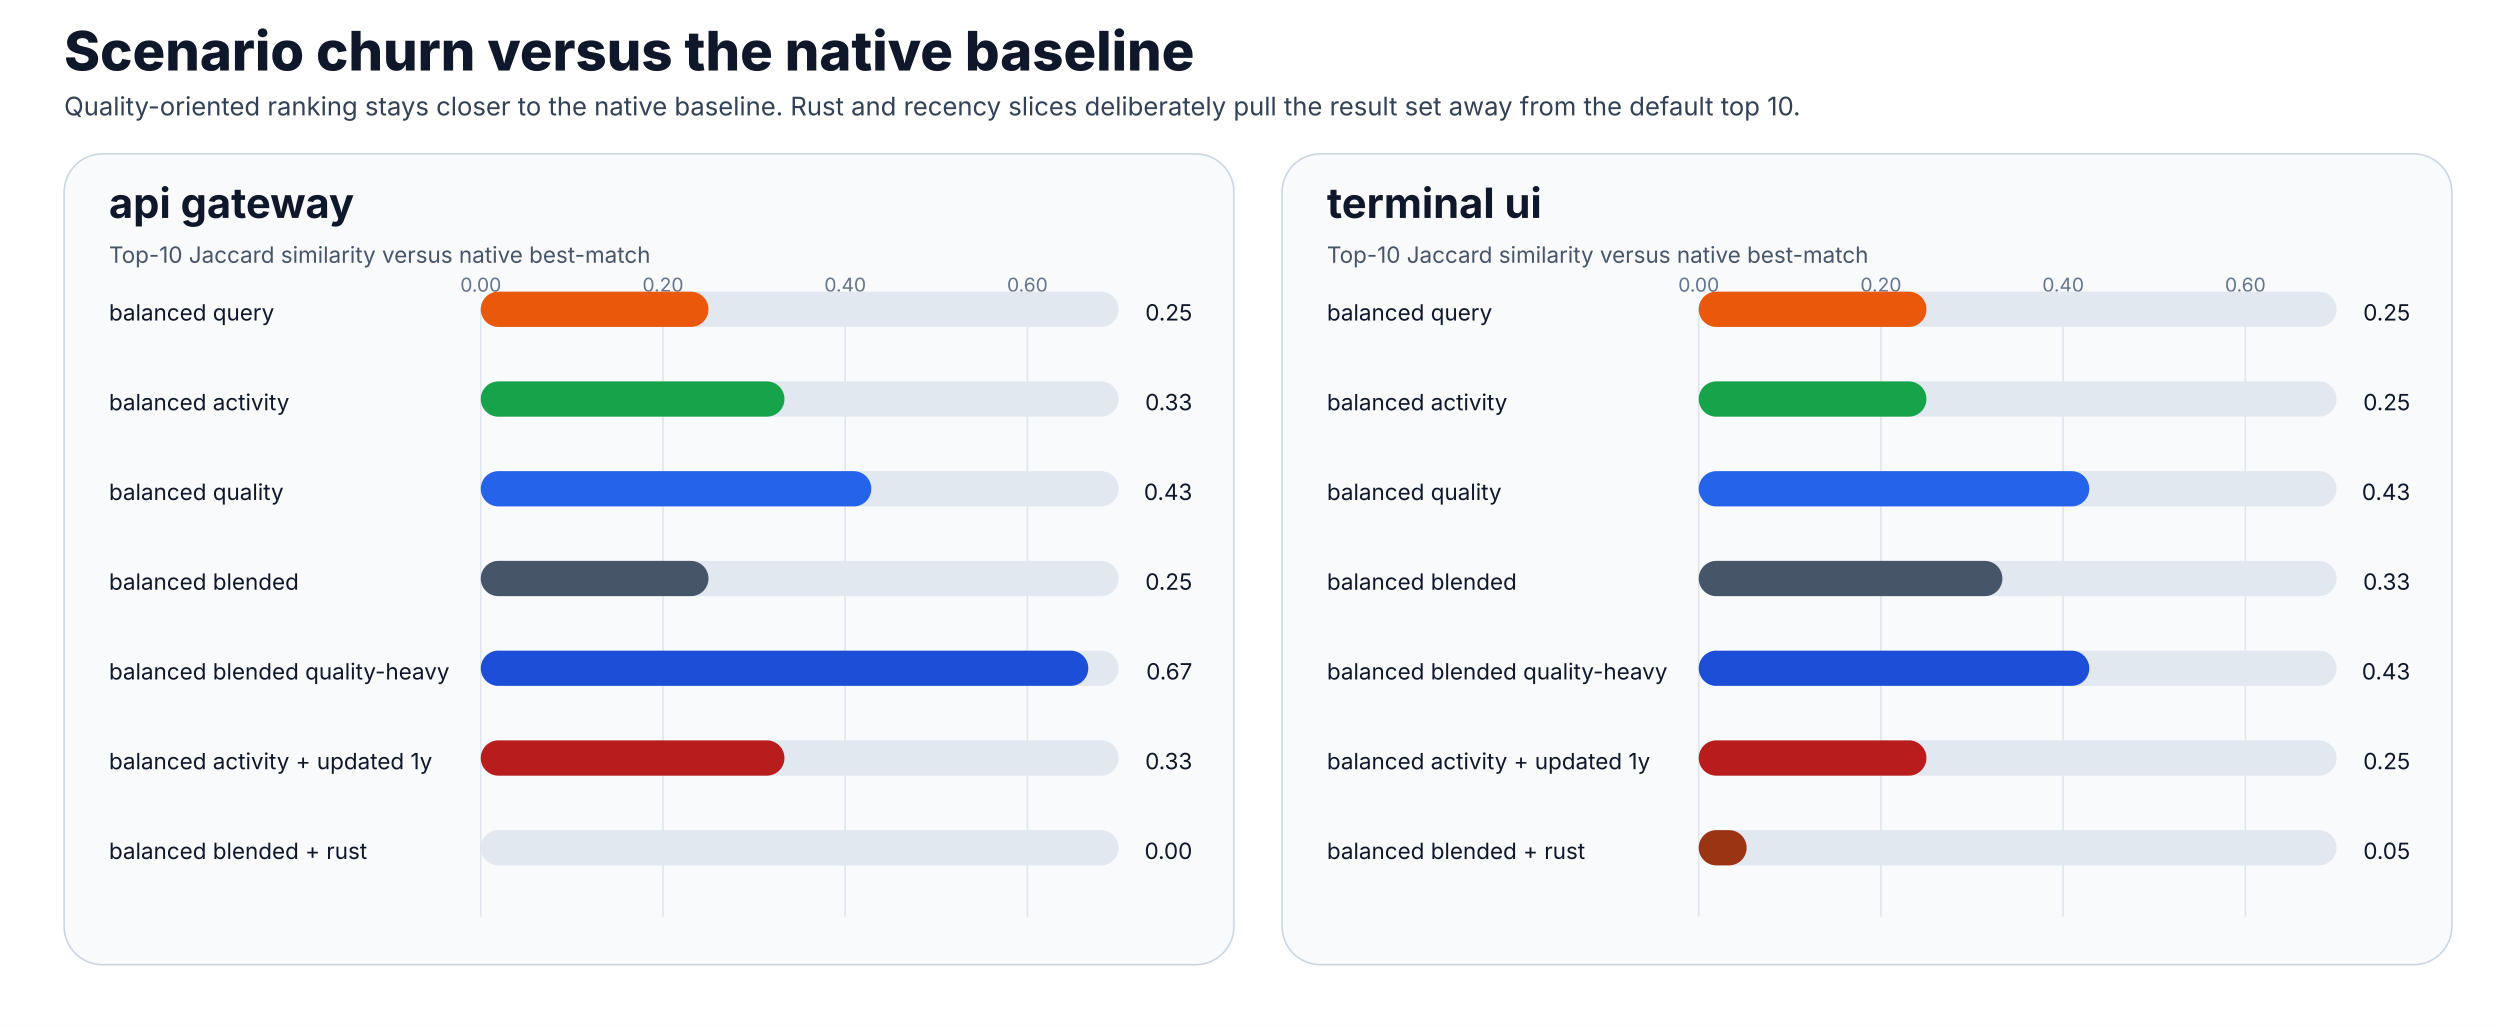
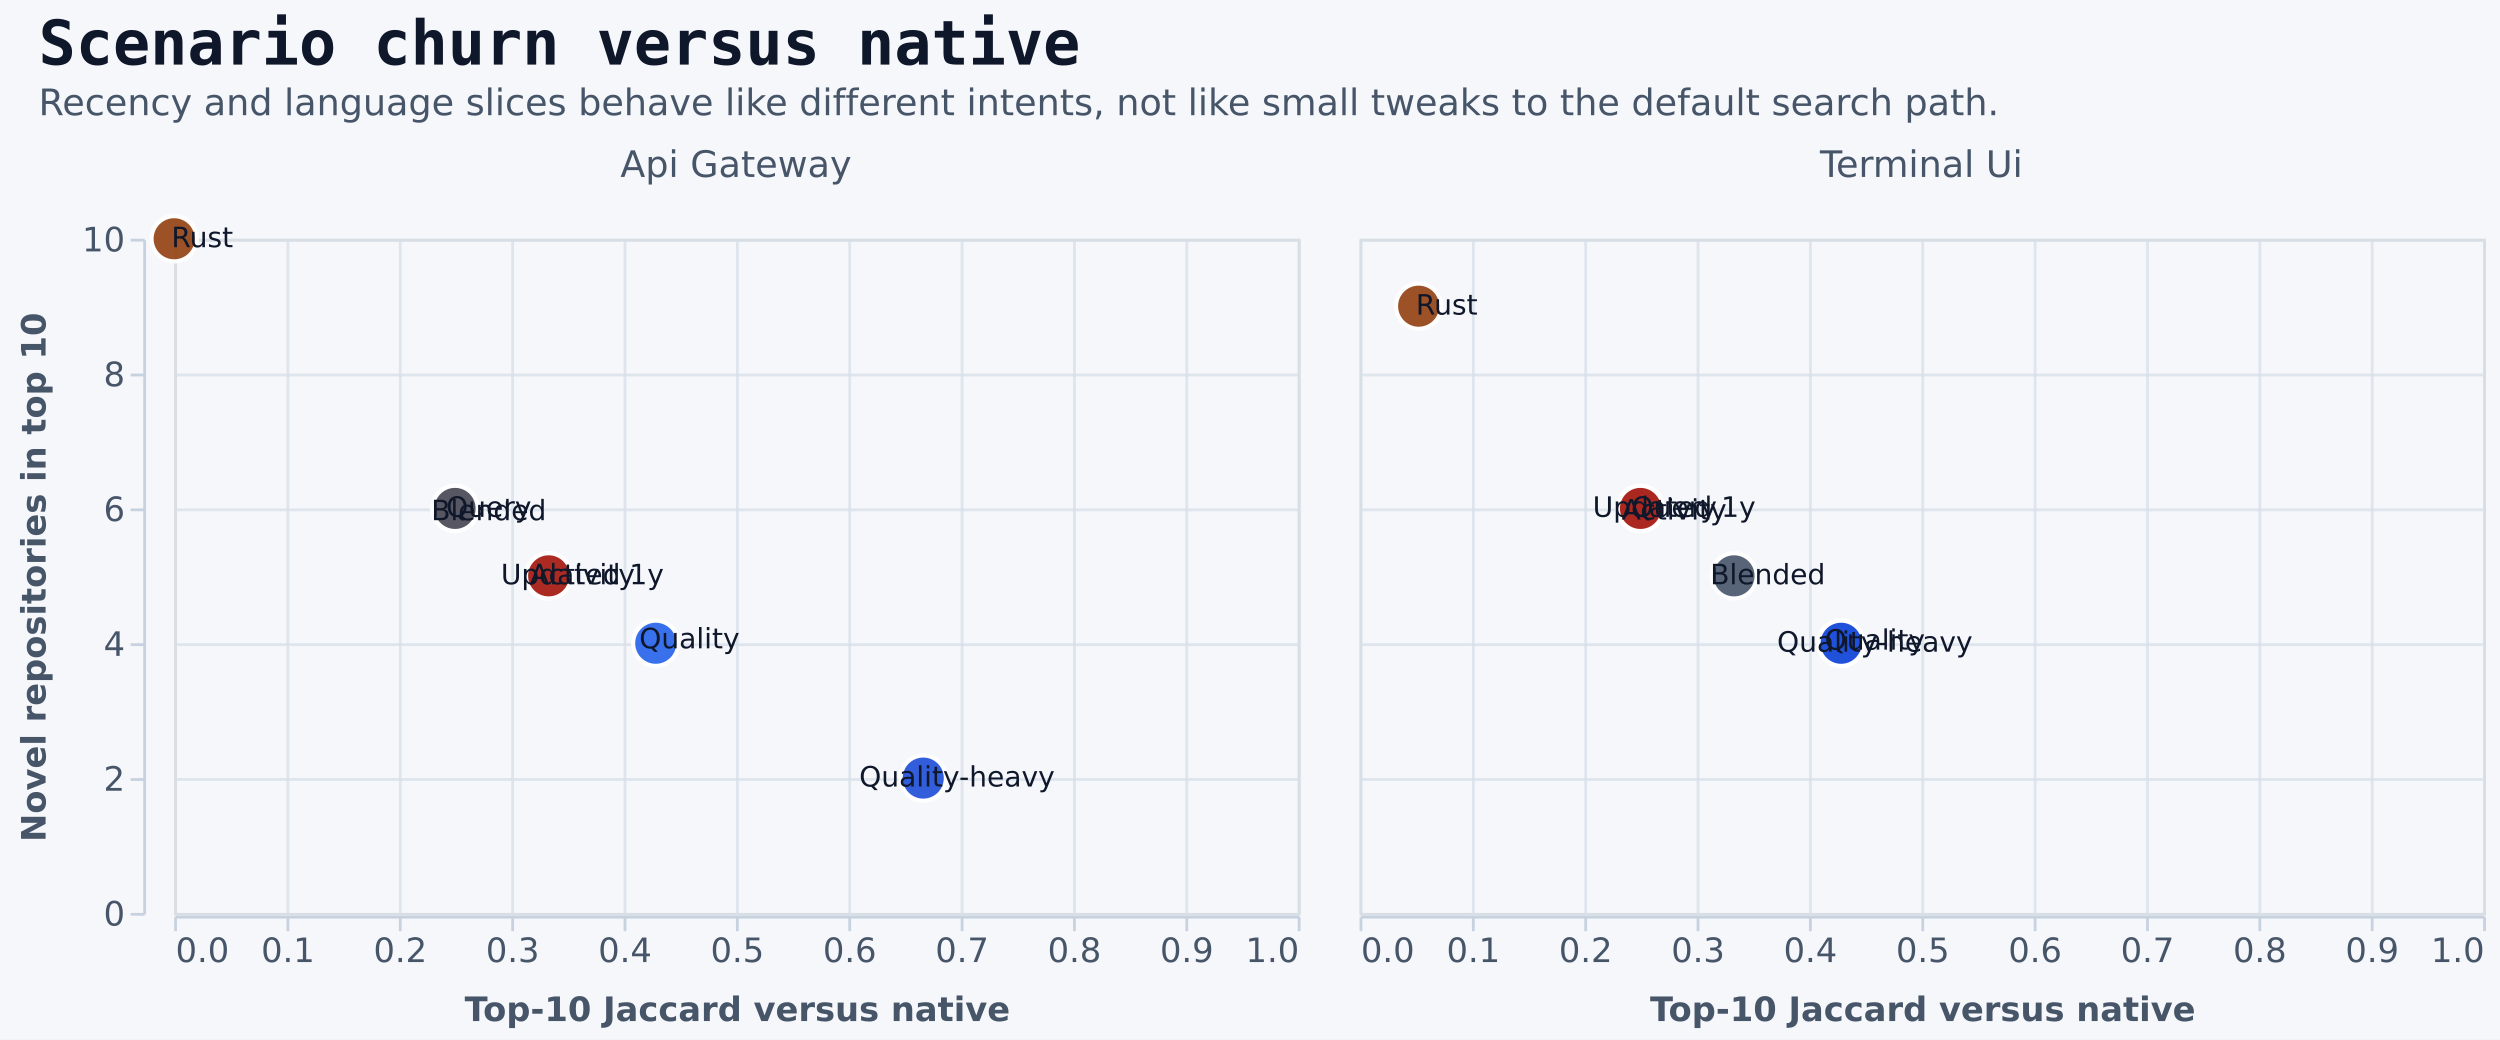
- <svg xmlns="http://www.w3.org/2000/svg" viewBox="0 0 1560 640" width="1560" height="640" role="img">
-   <rect x="0.0" y="0.0" width="1560.0" height="640.0" fill="#ffffff" />
-   <text x="40.0" y="44.0" font-family="Mona Sans, Inter, sans-serif" font-size="34" font-weight="800" fill="#0f172a" text-anchor="start">Scenario churn versus the native baseline</text>
-   <text x="40.0" y="72.0" font-family="Mona Sans, Inter, sans-serif" font-size="16" font-weight="400" fill="#334155" text-anchor="start">Quality-oriented ranking stays closer to the native baseline. Rust and recency slices deliberately pull the result set away from the default top 10.</text>
-   <rect x="40.0" y="96.0" width="730.0" height="506.0" fill="#f8fafc" rx="24.0" stroke="#cbd5e1" stroke-width="1.0" />
-   <text x="68.0" y="136.0" font-family="Mona Sans, Inter, sans-serif" font-size="26" font-weight="700" fill="#0f172a" text-anchor="start">api gateway</text>
-   <text x="68.0" y="164.0" font-family="Mona Sans, Inter, sans-serif" font-size="14" font-weight="400" fill="#475569" text-anchor="start">Top-10 Jaccard similarity versus native best-match</text>
-   <line x1="300.0" y1="192.0" x2="300.0" y2="572.0" stroke="#cbd5e1" stroke-width="1.0" opacity="0.550" />
-   <text x="300.0" y="182.0" font-family="Mona Sans, Inter, sans-serif" font-size="12" font-weight="400" fill="#64748b" text-anchor="middle">0.00</text>
-   <line x1="413.7" y1="192.0" x2="413.7" y2="572.0" stroke="#cbd5e1" stroke-width="1.0" opacity="0.550" />
-   <text x="413.7" y="182.0" font-family="Mona Sans, Inter, sans-serif" font-size="12" font-weight="400" fill="#64748b" text-anchor="middle">0.20</text>
-   <line x1="527.4" y1="192.0" x2="527.4" y2="572.0" stroke="#cbd5e1" stroke-width="1.0" opacity="0.550" />
-   <text x="527.4" y="182.0" font-family="Mona Sans, Inter, sans-serif" font-size="12" font-weight="400" fill="#64748b" text-anchor="middle">0.40</text>
-   <line x1="641.1" y1="192.0" x2="641.1" y2="572.0" stroke="#cbd5e1" stroke-width="1.0" opacity="0.550" />
-   <text x="641.1" y="182.0" font-family="Mona Sans, Inter, sans-serif" font-size="12" font-weight="400" fill="#64748b" text-anchor="middle">0.60</text>
-   <text x="68.0" y="200.0" font-family="Mona Sans, Inter, sans-serif" font-size="14" font-weight="400" fill="#0f172a" text-anchor="start">balanced query</text>
-   <rect x="300.0" y="182.0" width="398.0" height="22.0" fill="#e2e8f0" rx="11.0" />
-   <rect x="300.0" y="182.0" width="142.1" height="22.0" fill="#ea580c" rx="11.0" />
-   <text x="744.0" y="200.0" font-family="Mona Sans, Inter, sans-serif" font-size="14" font-weight="400" fill="#0f172a" text-anchor="end">0.25</text>
-   <text x="68.0" y="256.0" font-family="Mona Sans, Inter, sans-serif" font-size="14" font-weight="400" fill="#0f172a" text-anchor="start">balanced activity</text>
-   <rect x="300.0" y="238.0" width="398.0" height="22.0" fill="#e2e8f0" rx="11.0" />
-   <rect x="300.0" y="238.0" width="189.5" height="22.0" fill="#16a34a" rx="11.0" />
-   <text x="744.0" y="256.0" font-family="Mona Sans, Inter, sans-serif" font-size="14" font-weight="400" fill="#0f172a" text-anchor="end">0.33</text>
-   <text x="68.0" y="312.0" font-family="Mona Sans, Inter, sans-serif" font-size="14" font-weight="400" fill="#0f172a" text-anchor="start">balanced quality</text>
-   <rect x="300.0" y="294.0" width="398.0" height="22.0" fill="#e2e8f0" rx="11.0" />
-   <rect x="300.0" y="294.0" width="243.7" height="22.0" fill="#2563eb" rx="11.0" />
-   <text x="744.0" y="312.0" font-family="Mona Sans, Inter, sans-serif" font-size="14" font-weight="400" fill="#0f172a" text-anchor="end">0.43</text>
-   <text x="68.0" y="368.0" font-family="Mona Sans, Inter, sans-serif" font-size="14" font-weight="400" fill="#0f172a" text-anchor="start">balanced blended</text>
-   <rect x="300.0" y="350.0" width="398.0" height="22.0" fill="#e2e8f0" rx="11.0" />
-   <rect x="300.0" y="350.0" width="142.1" height="22.0" fill="#475569" rx="11.0" />
-   <text x="744.0" y="368.0" font-family="Mona Sans, Inter, sans-serif" font-size="14" font-weight="400" fill="#0f172a" text-anchor="end">0.25</text>
-   <text x="68.0" y="424.0" font-family="Mona Sans, Inter, sans-serif" font-size="14" font-weight="400" fill="#0f172a" text-anchor="start">balanced blended quality-heavy</text>
-   <rect x="300.0" y="406.0" width="398.0" height="22.0" fill="#e2e8f0" rx="11.0" />
-   <rect x="300.0" y="406.0" width="379.1" height="22.0" fill="#1d4ed8" rx="11.0" />
-   <text x="744.0" y="424.0" font-family="Mona Sans, Inter, sans-serif" font-size="14" font-weight="400" fill="#0f172a" text-anchor="end">0.67</text>
-   <text x="68.0" y="480.0" font-family="Mona Sans, Inter, sans-serif" font-size="14" font-weight="400" fill="#0f172a" text-anchor="start">balanced activity + updated 1y</text>
-   <rect x="300.0" y="462.0" width="398.0" height="22.0" fill="#e2e8f0" rx="11.0" />
-   <rect x="300.0" y="462.0" width="189.5" height="22.0" fill="#b91c1c" rx="11.0" />
-   <text x="744.0" y="480.0" font-family="Mona Sans, Inter, sans-serif" font-size="14" font-weight="400" fill="#0f172a" text-anchor="end">0.33</text>
-   <text x="68.0" y="536.0" font-family="Mona Sans, Inter, sans-serif" font-size="14" font-weight="400" fill="#0f172a" text-anchor="start">balanced blended + rust</text>
-   <rect x="300.0" y="518.0" width="398.0" height="22.0" fill="#e2e8f0" rx="11.0" />
-   <rect x="300.0" y="518.0" width="0.0" height="22.0" fill="#9a3412" rx="11.0" />
-   <text x="744.0" y="536.0" font-family="Mona Sans, Inter, sans-serif" font-size="14" font-weight="400" fill="#0f172a" text-anchor="end">0.00</text>
-   <rect x="800.0" y="96.0" width="730.0" height="506.0" fill="#f8fafc" rx="24.0" stroke="#cbd5e1" stroke-width="1.0" />
-   <text x="828.0" y="136.0" font-family="Mona Sans, Inter, sans-serif" font-size="26" font-weight="700" fill="#0f172a" text-anchor="start">terminal ui</text>
-   <text x="828.0" y="164.0" font-family="Mona Sans, Inter, sans-serif" font-size="14" font-weight="400" fill="#475569" text-anchor="start">Top-10 Jaccard similarity versus native best-match</text>
-   <line x1="1060.0" y1="192.0" x2="1060.0" y2="572.0" stroke="#cbd5e1" stroke-width="1.0" opacity="0.550" />
-   <text x="1060.0" y="182.0" font-family="Mona Sans, Inter, sans-serif" font-size="12" font-weight="400" fill="#64748b" text-anchor="middle">0.00</text>
-   <line x1="1173.7" y1="192.0" x2="1173.7" y2="572.0" stroke="#cbd5e1" stroke-width="1.0" opacity="0.550" />
-   <text x="1173.7" y="182.0" font-family="Mona Sans, Inter, sans-serif" font-size="12" font-weight="400" fill="#64748b" text-anchor="middle">0.20</text>
-   <line x1="1287.4" y1="192.0" x2="1287.4" y2="572.0" stroke="#cbd5e1" stroke-width="1.0" opacity="0.550" />
-   <text x="1287.4" y="182.0" font-family="Mona Sans, Inter, sans-serif" font-size="12" font-weight="400" fill="#64748b" text-anchor="middle">0.40</text>
-   <line x1="1401.1" y1="192.0" x2="1401.1" y2="572.0" stroke="#cbd5e1" stroke-width="1.0" opacity="0.550" />
-   <text x="1401.1" y="182.0" font-family="Mona Sans, Inter, sans-serif" font-size="12" font-weight="400" fill="#64748b" text-anchor="middle">0.60</text>
-   <text x="828.0" y="200.0" font-family="Mona Sans, Inter, sans-serif" font-size="14" font-weight="400" fill="#0f172a" text-anchor="start">balanced query</text>
-   <rect x="1060.0" y="182.0" width="398.0" height="22.0" fill="#e2e8f0" rx="11.0" />
-   <rect x="1060.0" y="182.0" width="142.1" height="22.0" fill="#ea580c" rx="11.0" />
-   <text x="1504.0" y="200.0" font-family="Mona Sans, Inter, sans-serif" font-size="14" font-weight="400" fill="#0f172a" text-anchor="end">0.25</text>
-   <text x="828.0" y="256.0" font-family="Mona Sans, Inter, sans-serif" font-size="14" font-weight="400" fill="#0f172a" text-anchor="start">balanced activity</text>
-   <rect x="1060.0" y="238.0" width="398.0" height="22.0" fill="#e2e8f0" rx="11.0" />
-   <rect x="1060.0" y="238.0" width="142.1" height="22.0" fill="#16a34a" rx="11.0" />
-   <text x="1504.0" y="256.0" font-family="Mona Sans, Inter, sans-serif" font-size="14" font-weight="400" fill="#0f172a" text-anchor="end">0.25</text>
-   <text x="828.0" y="312.0" font-family="Mona Sans, Inter, sans-serif" font-size="14" font-weight="400" fill="#0f172a" text-anchor="start">balanced quality</text>
-   <rect x="1060.0" y="294.0" width="398.0" height="22.0" fill="#e2e8f0" rx="11.0" />
-   <rect x="1060.0" y="294.0" width="243.7" height="22.0" fill="#2563eb" rx="11.0" />
-   <text x="1504.0" y="312.0" font-family="Mona Sans, Inter, sans-serif" font-size="14" font-weight="400" fill="#0f172a" text-anchor="end">0.43</text>
-   <text x="828.0" y="368.0" font-family="Mona Sans, Inter, sans-serif" font-size="14" font-weight="400" fill="#0f172a" text-anchor="start">balanced blended</text>
-   <rect x="1060.0" y="350.0" width="398.0" height="22.0" fill="#e2e8f0" rx="11.0" />
-   <rect x="1060.0" y="350.0" width="189.5" height="22.0" fill="#475569" rx="11.0" />
-   <text x="1504.0" y="368.0" font-family="Mona Sans, Inter, sans-serif" font-size="14" font-weight="400" fill="#0f172a" text-anchor="end">0.33</text>
-   <text x="828.0" y="424.0" font-family="Mona Sans, Inter, sans-serif" font-size="14" font-weight="400" fill="#0f172a" text-anchor="start">balanced blended quality-heavy</text>
-   <rect x="1060.0" y="406.0" width="398.0" height="22.0" fill="#e2e8f0" rx="11.0" />
-   <rect x="1060.0" y="406.0" width="243.7" height="22.0" fill="#1d4ed8" rx="11.0" />
-   <text x="1504.0" y="424.0" font-family="Mona Sans, Inter, sans-serif" font-size="14" font-weight="400" fill="#0f172a" text-anchor="end">0.43</text>
-   <text x="828.0" y="480.0" font-family="Mona Sans, Inter, sans-serif" font-size="14" font-weight="400" fill="#0f172a" text-anchor="start">balanced activity + updated 1y</text>
-   <rect x="1060.0" y="462.0" width="398.0" height="22.0" fill="#e2e8f0" rx="11.0" />
-   <rect x="1060.0" y="462.0" width="142.1" height="22.0" fill="#b91c1c" rx="11.0" />
-   <text x="1504.0" y="480.0" font-family="Mona Sans, Inter, sans-serif" font-size="14" font-weight="400" fill="#0f172a" text-anchor="end">0.25</text>
-   <text x="828.0" y="536.0" font-family="Mona Sans, Inter, sans-serif" font-size="14" font-weight="400" fill="#0f172a" text-anchor="start">balanced blended + rust</text>
-   <rect x="1060.0" y="518.0" width="398.0" height="22.0" fill="#e2e8f0" rx="11.0" />
-   <rect x="1060.0" y="518.0" width="29.9" height="22.0" fill="#9a3412" rx="11.0" />
-   <text x="1504.0" y="536.0" font-family="Mona Sans, Inter, sans-serif" font-size="14" font-weight="400" fill="#0f172a" text-anchor="end">0.05</text>
+ <svg xmlns="http://www.w3.org/2000/svg" version="1.1" class="marks" width="890" height="370" viewBox="0 0 890 370">
+   <rect width="890" height="370" fill="#f6f7fb" />
+   <g fill="none" stroke-miterlimit="10" transform="translate(62,85)">
+     <g class="mark-group role-frame root" role="graphics-object" aria-roledescription="group mark container">
+       <g transform="translate(0,0)">
+         <path class="background" aria-hidden="true" d="M0,0h0v0h0Z" />
+         <g>
+           <g class="mark-group role-row-header row_header" role="graphics-object" aria-roledescription="group mark container">
+             <g transform="translate(-11,0)">
+               <path class="background" aria-hidden="true" d="M0,0h0v240h0Z" />
+               <g>
+                 <g class="mark-group role-axis" role="graphics-symbol" aria-roledescription="axis" aria-label="Y-axis titled 'Novel repositories in top 10' for a linear scale with values from 0 to 10">
+                   <g transform="translate(0.5,0.5)">
+                     <path class="background" aria-hidden="true" d="M0,0h0v0h0Z" pointer-events="none" />
+                     <g>
+                       <g class="mark-rule role-axis-tick" pointer-events="none">
+                         <line transform="translate(0,240)" x2="-5" y2="0" stroke="#c7d2e0" stroke-width="1" opacity="1" />
+                         <line transform="translate(0,192)" x2="-5" y2="0" stroke="#c7d2e0" stroke-width="1" opacity="1" />
+                         <line transform="translate(0,144)" x2="-5" y2="0" stroke="#c7d2e0" stroke-width="1" opacity="1" />
+                         <line transform="translate(0,96)" x2="-5" y2="0" stroke="#c7d2e0" stroke-width="1" opacity="1" />
+                         <line transform="translate(0,48)" x2="-5" y2="0" stroke="#c7d2e0" stroke-width="1" opacity="1" />
+                         <line transform="translate(0,0)" x2="-5" y2="0" stroke="#c7d2e0" stroke-width="1" opacity="1" />
+                       </g>
+                       <g class="mark-text role-axis-label" pointer-events="none">
+                         <text text-anchor="end" transform="translate(-7,244)" font-family="Mona Sans, DejaVu Sans, Arial, sans-serif" font-size="12px" fill="#475569" opacity="1">0</text>
+                         <text text-anchor="end" transform="translate(-7,196)" font-family="Mona Sans, DejaVu Sans, Arial, sans-serif" font-size="12px" fill="#475569" opacity="1">2</text>
+                         <text text-anchor="end" transform="translate(-7,148)" font-family="Mona Sans, DejaVu Sans, Arial, sans-serif" font-size="12px" fill="#475569" opacity="1">4</text>
+                         <text text-anchor="end" transform="translate(-7,100)" font-family="Mona Sans, DejaVu Sans, Arial, sans-serif" font-size="12px" fill="#475569" opacity="1">6</text>
+                         <text text-anchor="end" transform="translate(-7,52)" font-family="Mona Sans, DejaVu Sans, Arial, sans-serif" font-size="12px" fill="#475569" opacity="1">8</text>
+                         <text text-anchor="end" transform="translate(-7,4)" font-family="Mona Sans, DejaVu Sans, Arial, sans-serif" font-size="12px" fill="#475569" opacity="1">10</text>
+                       </g>
+                       <g class="mark-rule role-axis-domain" pointer-events="none">
+                         <line transform="translate(0,240)" x2="0" y2="-240" stroke="#c7d2e0" stroke-width="1" opacity="1" />
+                       </g>
+                       <g class="mark-text role-axis-title" pointer-events="none">
+                         <text text-anchor="middle" transform="translate(-32.26953,120) rotate(-90) translate(0,-3)" font-family="Mona Sans, DejaVu Sans, Arial, sans-serif" font-size="12px" font-weight="bold" fill="#475569" opacity="1">Novel repositories in top 10</text>
+                       </g>
+                     </g>
+                     <path class="foreground" aria-hidden="true" d="" pointer-events="none" display="none" />
+                   </g>
+                 </g>
+               </g>
+               <path class="foreground" aria-hidden="true" d="" display="none" />
+             </g>
+           </g>
+           <g class="mark-group role-column-header column_header" role="graphics-object" aria-roledescription="group mark container">
+             <g transform="translate(0,-11)">
+               <path class="background" aria-hidden="true" d="M0,0h400v0h-400Z" />
+               <g>
+                 <g class="mark-group role-title">
+                   <g transform="translate(200,-21)">
+                     <path class="background" aria-hidden="true" d="M0,0h0v0h0Z" pointer-events="none" />
+                     <g>
+                       <g class="mark-text role-title-text" role="graphics-symbol" aria-roledescription="title" aria-label="Title text 'Api Gateway'" pointer-events="none">
+                         <text text-anchor="middle" transform="translate(0,10)" font-family="Mona Sans, DejaVu Sans, Arial, sans-serif" font-size="13px" fill="#475569" opacity="1">Api Gateway</text>
+                       </g>
+                     </g>
+                     <path class="foreground" aria-hidden="true" d="" pointer-events="none" display="none" />
+                   </g>
+                 </g>
+               </g>
+               <path class="foreground" aria-hidden="true" d="" display="none" />
+             </g>
+             <g transform="translate(422,-11)">
+               <path class="background" aria-hidden="true" d="M0,0h400v0h-400Z" />
+               <g>
+                 <g class="mark-group role-title">
+                   <g transform="translate(200,-21)">
+                     <path class="background" aria-hidden="true" d="M0,0h0v0h0Z" pointer-events="none" />
+                     <g>
+                       <g class="mark-text role-title-text" role="graphics-symbol" aria-roledescription="title" aria-label="Title text 'Terminal Ui'" pointer-events="none">
+                         <text text-anchor="middle" transform="translate(0,10)" font-family="Mona Sans, DejaVu Sans, Arial, sans-serif" font-size="13px" fill="#475569" opacity="1">Terminal Ui</text>
+                       </g>
+                     </g>
+                     <path class="foreground" aria-hidden="true" d="" pointer-events="none" display="none" />
+                   </g>
+                 </g>
+               </g>
+               <path class="foreground" aria-hidden="true" d="" display="none" />
+             </g>
+           </g>
+           <g class="mark-group role-column-footer column_footer" role="graphics-object" aria-roledescription="group mark container">
+             <g transform="translate(0,241)">
+               <path class="background" aria-hidden="true" d="M0,0h400v0h-400Z" />
+               <g>
+                 <g class="mark-group role-axis" role="graphics-symbol" aria-roledescription="axis" aria-label="X-axis titled 'Top-10 Jaccard versus native' for a linear scale with values from 0.0 to 1.0">
+                   <g transform="translate(0.5,0.5)">
+                     <path class="background" aria-hidden="true" d="M0,0h0v0h0Z" pointer-events="none" />
+                     <g>
+                       <g class="mark-rule role-axis-tick" pointer-events="none">
+                         <line transform="translate(0,0)" x2="0" y2="5" stroke="#c7d2e0" stroke-width="1" opacity="1" />
+                         <line transform="translate(40,0)" x2="0" y2="5" stroke="#c7d2e0" stroke-width="1" opacity="1" />
+                         <line transform="translate(80,0)" x2="0" y2="5" stroke="#c7d2e0" stroke-width="1" opacity="1" />
+                         <line transform="translate(120,0)" x2="0" y2="5" stroke="#c7d2e0" stroke-width="1" opacity="1" />
+                         <line transform="translate(160,0)" x2="0" y2="5" stroke="#c7d2e0" stroke-width="1" opacity="1" />
+                         <line transform="translate(200,0)" x2="0" y2="5" stroke="#c7d2e0" stroke-width="1" opacity="1" />
+                         <line transform="translate(240,0)" x2="0" y2="5" stroke="#c7d2e0" stroke-width="1" opacity="1" />
+                         <line transform="translate(280,0)" x2="0" y2="5" stroke="#c7d2e0" stroke-width="1" opacity="1" />
+                         <line transform="translate(320,0)" x2="0" y2="5" stroke="#c7d2e0" stroke-width="1" opacity="1" />
+                         <line transform="translate(360,0)" x2="0" y2="5" stroke="#c7d2e0" stroke-width="1" opacity="1" />
+                         <line transform="translate(400,0)" x2="0" y2="5" stroke="#c7d2e0" stroke-width="1" opacity="1" />
+                       </g>
+                       <g class="mark-text role-axis-label" pointer-events="none">
+                         <text text-anchor="start" transform="translate(0,16)" font-family="Mona Sans, DejaVu Sans, Arial, sans-serif" font-size="12px" fill="#475569" opacity="1">0.0</text>
+                         <text text-anchor="middle" transform="translate(40,16)" font-family="Mona Sans, DejaVu Sans, Arial, sans-serif" font-size="12px" fill="#475569" opacity="1">0.1</text>
+                         <text text-anchor="middle" transform="translate(80,16)" font-family="Mona Sans, DejaVu Sans, Arial, sans-serif" font-size="12px" fill="#475569" opacity="1">0.2</text>
+                         <text text-anchor="middle" transform="translate(120,16)" font-family="Mona Sans, DejaVu Sans, Arial, sans-serif" font-size="12px" fill="#475569" opacity="1">0.3</text>
+                         <text text-anchor="middle" transform="translate(160,16)" font-family="Mona Sans, DejaVu Sans, Arial, sans-serif" font-size="12px" fill="#475569" opacity="1">0.4</text>
+                         <text text-anchor="middle" transform="translate(200,16)" font-family="Mona Sans, DejaVu Sans, Arial, sans-serif" font-size="12px" fill="#475569" opacity="1">0.5</text>
+                         <text text-anchor="middle" transform="translate(240,16)" font-family="Mona Sans, DejaVu Sans, Arial, sans-serif" font-size="12px" fill="#475569" opacity="1">0.6</text>
+                         <text text-anchor="middle" transform="translate(280,16)" font-family="Mona Sans, DejaVu Sans, Arial, sans-serif" font-size="12px" fill="#475569" opacity="1">0.7</text>
+                         <text text-anchor="middle" transform="translate(320,16)" font-family="Mona Sans, DejaVu Sans, Arial, sans-serif" font-size="12px" fill="#475569" opacity="1">0.8</text>
+                         <text text-anchor="middle" transform="translate(360,16)" font-family="Mona Sans, DejaVu Sans, Arial, sans-serif" font-size="12px" fill="#475569" opacity="1">0.9</text>
+                         <text text-anchor="end" transform="translate(400,16)" font-family="Mona Sans, DejaVu Sans, Arial, sans-serif" font-size="12px" fill="#475569" opacity="1">1.0</text>
+                       </g>
+                       <g class="mark-rule role-axis-domain" pointer-events="none">
+                         <line transform="translate(0,0)" x2="400" y2="0" stroke="#c7d2e0" stroke-width="1" opacity="1" />
+                       </g>
+                       <g class="mark-text role-axis-title" pointer-events="none">
+                         <text text-anchor="middle" transform="translate(200,37)" font-family="Mona Sans, DejaVu Sans, Arial, sans-serif" font-size="12px" font-weight="bold" fill="#475569" opacity="1">Top-10 Jaccard versus native</text>
+                       </g>
+                     </g>
+                     <path class="foreground" aria-hidden="true" d="" pointer-events="none" display="none" />
+                   </g>
+                 </g>
+               </g>
+               <path class="foreground" aria-hidden="true" d="" display="none" />
+             </g>
+             <g transform="translate(422,241)">
+               <path class="background" aria-hidden="true" d="M0,0h400v0h-400Z" />
+               <g>
+                 <g class="mark-group role-axis" role="graphics-symbol" aria-roledescription="axis" aria-label="X-axis titled 'Top-10 Jaccard versus native' for a linear scale with values from 0.0 to 1.0">
+                   <g transform="translate(0.5,0.5)">
+                     <path class="background" aria-hidden="true" d="M0,0h0v0h0Z" pointer-events="none" />
+                     <g>
+                       <g class="mark-rule role-axis-tick" pointer-events="none">
+                         <line transform="translate(0,0)" x2="0" y2="5" stroke="#c7d2e0" stroke-width="1" opacity="1" />
+                         <line transform="translate(40,0)" x2="0" y2="5" stroke="#c7d2e0" stroke-width="1" opacity="1" />
+                         <line transform="translate(80,0)" x2="0" y2="5" stroke="#c7d2e0" stroke-width="1" opacity="1" />
+                         <line transform="translate(120,0)" x2="0" y2="5" stroke="#c7d2e0" stroke-width="1" opacity="1" />
+                         <line transform="translate(160,0)" x2="0" y2="5" stroke="#c7d2e0" stroke-width="1" opacity="1" />
+                         <line transform="translate(200,0)" x2="0" y2="5" stroke="#c7d2e0" stroke-width="1" opacity="1" />
+                         <line transform="translate(240,0)" x2="0" y2="5" stroke="#c7d2e0" stroke-width="1" opacity="1" />
+                         <line transform="translate(280,0)" x2="0" y2="5" stroke="#c7d2e0" stroke-width="1" opacity="1" />
+                         <line transform="translate(320,0)" x2="0" y2="5" stroke="#c7d2e0" stroke-width="1" opacity="1" />
+                         <line transform="translate(360,0)" x2="0" y2="5" stroke="#c7d2e0" stroke-width="1" opacity="1" />
+                         <line transform="translate(400,0)" x2="0" y2="5" stroke="#c7d2e0" stroke-width="1" opacity="1" />
+                       </g>
+                       <g class="mark-text role-axis-label" pointer-events="none">
+                         <text text-anchor="start" transform="translate(0,16)" font-family="Mona Sans, DejaVu Sans, Arial, sans-serif" font-size="12px" fill="#475569" opacity="1">0.0</text>
+                         <text text-anchor="middle" transform="translate(40,16)" font-family="Mona Sans, DejaVu Sans, Arial, sans-serif" font-size="12px" fill="#475569" opacity="1">0.1</text>
+                         <text text-anchor="middle" transform="translate(80,16)" font-family="Mona Sans, DejaVu Sans, Arial, sans-serif" font-size="12px" fill="#475569" opacity="1">0.2</text>
+                         <text text-anchor="middle" transform="translate(120,16)" font-family="Mona Sans, DejaVu Sans, Arial, sans-serif" font-size="12px" fill="#475569" opacity="1">0.3</text>
+                         <text text-anchor="middle" transform="translate(160,16)" font-family="Mona Sans, DejaVu Sans, Arial, sans-serif" font-size="12px" fill="#475569" opacity="1">0.4</text>
+                         <text text-anchor="middle" transform="translate(200,16)" font-family="Mona Sans, DejaVu Sans, Arial, sans-serif" font-size="12px" fill="#475569" opacity="1">0.5</text>
+                         <text text-anchor="middle" transform="translate(240,16)" font-family="Mona Sans, DejaVu Sans, Arial, sans-serif" font-size="12px" fill="#475569" opacity="1">0.6</text>
+                         <text text-anchor="middle" transform="translate(280,16)" font-family="Mona Sans, DejaVu Sans, Arial, sans-serif" font-size="12px" fill="#475569" opacity="1">0.7</text>
+                         <text text-anchor="middle" transform="translate(320,16)" font-family="Mona Sans, DejaVu Sans, Arial, sans-serif" font-size="12px" fill="#475569" opacity="1">0.8</text>
+                         <text text-anchor="middle" transform="translate(360,16)" font-family="Mona Sans, DejaVu Sans, Arial, sans-serif" font-size="12px" fill="#475569" opacity="1">0.9</text>
+                         <text text-anchor="end" transform="translate(400,16)" font-family="Mona Sans, DejaVu Sans, Arial, sans-serif" font-size="12px" fill="#475569" opacity="1">1.0</text>
+                       </g>
+                       <g class="mark-rule role-axis-domain" pointer-events="none">
+                         <line transform="translate(0,0)" x2="400" y2="0" stroke="#c7d2e0" stroke-width="1" opacity="1" />
+                       </g>
+                       <g class="mark-text role-axis-title" pointer-events="none">
+                         <text text-anchor="middle" transform="translate(200,37)" font-family="Mona Sans, DejaVu Sans, Arial, sans-serif" font-size="12px" font-weight="bold" fill="#475569" opacity="1">Top-10 Jaccard versus native</text>
+                       </g>
+                     </g>
+                     <path class="foreground" aria-hidden="true" d="" pointer-events="none" display="none" />
+                   </g>
+                 </g>
+               </g>
+               <path class="foreground" aria-hidden="true" d="" display="none" />
+             </g>
+           </g>
+           <g class="mark-group role-scope cell" role="graphics-object" aria-roledescription="group mark container">
+             <g transform="translate(0,0)">
+               <path class="background" aria-hidden="true" d="M0.5,0.5h400v240h-400Z" stroke="#ddd" />
+               <g>
+                 <g class="mark-group role-axis" aria-hidden="true">
+                   <g transform="translate(0.5,240.5)">
+                     <path class="background" aria-hidden="true" d="M0,0h0v0h0Z" pointer-events="none" />
+                     <g>
+                       <g class="mark-rule role-axis-grid" pointer-events="none">
+                         <line transform="translate(0,-240)" x2="0" y2="240" stroke="#d7dee8" stroke-opacity="0.75" stroke-width="1" opacity="1" />
+                         <line transform="translate(40,-240)" x2="0" y2="240" stroke="#d7dee8" stroke-opacity="0.75" stroke-width="1" opacity="1" />
+                         <line transform="translate(80,-240)" x2="0" y2="240" stroke="#d7dee8" stroke-opacity="0.75" stroke-width="1" opacity="1" />
+                         <line transform="translate(120,-240)" x2="0" y2="240" stroke="#d7dee8" stroke-opacity="0.75" stroke-width="1" opacity="1" />
+                         <line transform="translate(160,-240)" x2="0" y2="240" stroke="#d7dee8" stroke-opacity="0.75" stroke-width="1" opacity="1" />
+                         <line transform="translate(200,-240)" x2="0" y2="240" stroke="#d7dee8" stroke-opacity="0.75" stroke-width="1" opacity="1" />
+                         <line transform="translate(240,-240)" x2="0" y2="240" stroke="#d7dee8" stroke-opacity="0.75" stroke-width="1" opacity="1" />
+                         <line transform="translate(280,-240)" x2="0" y2="240" stroke="#d7dee8" stroke-opacity="0.75" stroke-width="1" opacity="1" />
+                         <line transform="translate(320,-240)" x2="0" y2="240" stroke="#d7dee8" stroke-opacity="0.75" stroke-width="1" opacity="1" />
+                         <line transform="translate(360,-240)" x2="0" y2="240" stroke="#d7dee8" stroke-opacity="0.75" stroke-width="1" opacity="1" />
+                         <line transform="translate(400,-240)" x2="0" y2="240" stroke="#d7dee8" stroke-opacity="0.75" stroke-width="1" opacity="1" />
+                       </g>
+                     </g>
+                     <path class="foreground" aria-hidden="true" d="" pointer-events="none" display="none" />
+                   </g>
+                 </g>
+                 <g class="mark-group role-axis" aria-hidden="true">
+                   <g transform="translate(0.5,0.5)">
+                     <path class="background" aria-hidden="true" d="M0,0h0v0h0Z" pointer-events="none" />
+                     <g>
+                       <g class="mark-rule role-axis-grid" pointer-events="none">
+                         <line transform="translate(0,240)" x2="400" y2="0" stroke="#d7dee8" stroke-opacity="0.75" stroke-width="1" opacity="1" />
+                         <line transform="translate(0,192)" x2="400" y2="0" stroke="#d7dee8" stroke-opacity="0.75" stroke-width="1" opacity="1" />
+                         <line transform="translate(0,144)" x2="400" y2="0" stroke="#d7dee8" stroke-opacity="0.75" stroke-width="1" opacity="1" />
+                         <line transform="translate(0,96)" x2="400" y2="0" stroke="#d7dee8" stroke-opacity="0.75" stroke-width="1" opacity="1" />
+                         <line transform="translate(0,48)" x2="400" y2="0" stroke="#d7dee8" stroke-opacity="0.75" stroke-width="1" opacity="1" />
+                         <line transform="translate(0,0)" x2="400" y2="0" stroke="#d7dee8" stroke-opacity="0.75" stroke-width="1" opacity="1" />
+                       </g>
+                     </g>
+                     <path class="foreground" aria-hidden="true" d="" pointer-events="none" display="none" />
+                   </g>
+                 </g>
+                 <g class="mark-symbol role-mark child_layer_0_marks" role="graphics-object" aria-roledescription="symbol mark container">
+                   <path aria-label="Top-10 Jaccard versus native: 0.25; Novel repositories in top 10: 6; scenario: discover-balanced-query; Query: Api Gateway; Scenario: Balanced query; Jaccard: 0.2500; Novel repos: 6; Avg. rank shift: 2.75" role="graphics-symbol" aria-roledescription="circle" transform="translate(100,96)" d="M8.062,0A8.062,8.062,0,1,1,-8.062,0A8.062,8.062,0,1,1,8.062,0" fill="#ea580c" stroke="#ffffff" stroke-width="1.5" opacity="0.9" />
+                   <path aria-label="Top-10 Jaccard versus native: 0.3333; Novel repositories in top 10: 5; scenario: discover-balanced-activity; Query: Api Gateway; Scenario: Balanced activity; Jaccard: 0.3333; Novel repos: 5; Avg. rank shift: 4.40" role="graphics-symbol" aria-roledescription="circle" transform="translate(133.32,120)" d="M8.062,0A8.062,8.062,0,1,1,-8.062,0A8.062,8.062,0,1,1,8.062,0" fill="#16a34a" stroke="#ffffff" stroke-width="1.5" opacity="0.9" />
+                   <path aria-label="Top-10 Jaccard versus native: 0.4286; Novel repositories in top 10: 4; scenario: discover-balanced-quality; Query: Api Gateway; Scenario: Balanced quality; Jaccard: 0.4286; Novel repos: 4; Avg. rank shift: 3.67" role="graphics-symbol" aria-roledescription="circle" transform="translate(171.44,144)" d="M8.062,0A8.062,8.062,0,1,1,-8.062,0A8.062,8.062,0,1,1,8.062,0" fill="#2563eb" stroke="#ffffff" stroke-width="1.5" opacity="0.9" />
+                   <path aria-label="Top-10 Jaccard versus native: 0.25; Novel repositories in top 10: 6; scenario: discover-balanced-blended; Query: Api Gateway; Scenario: Balanced blended; Jaccard: 0.2500; Novel repos: 6; Avg. rank shift: 3.25" role="graphics-symbol" aria-roledescription="circle" transform="translate(100,96)" d="M8.062,0A8.062,8.062,0,1,1,-8.062,0A8.062,8.062,0,1,1,8.062,0" fill="#475569" stroke="#ffffff" stroke-width="1.5" opacity="0.9" />
+                   <path aria-label="Top-10 Jaccard versus native: 0.6667; Novel repositories in top 10: 2; scenario: discover-balanced-blended-quality-heavy; Query: Api Gateway; Scenario: Quality-heavy blend; Jaccard: 0.6667; Novel repos: 2; Avg. rank shift: 3.13" role="graphics-symbol" aria-roledescription="circle" transform="translate(266.68,192)" d="M8.062,0A8.062,8.062,0,1,1,-8.062,0A8.062,8.062,0,1,1,8.062,0" fill="#1d4ed8" stroke="#ffffff" stroke-width="1.5" opacity="0.9" />
+                   <path aria-label="Top-10 Jaccard versus native: 0; Novel repositories in top 10: 10; scenario: discover-balanced-blended-rust; Query: Api Gateway; Scenario: Blended + Rust; Jaccard: 0.0000; Novel repos: 10; Avg. rank shift: null" role="graphics-symbol" aria-roledescription="circle" transform="translate(0,0)" d="M8.062,0A8.062,8.062,0,1,1,-8.062,0A8.062,8.062,0,1,1,8.062,0" fill="#92400e" stroke="#ffffff" stroke-width="1.5" opacity="0.9" />
+                   <path aria-label="Top-10 Jaccard versus native: 0.3333; Novel repositories in top 10: 5; scenario: discover-balanced-activity-updated-1y; Query: Api Gateway; Scenario: Activity + updated 1y; Jaccard: 0.3333; Novel repos: 5; Avg. rank shift: 4.40" role="graphics-symbol" aria-roledescription="circle" transform="translate(133.32,120)" d="M8.062,0A8.062,8.062,0,1,1,-8.062,0A8.062,8.062,0,1,1,8.062,0" fill="#b91c1c" stroke="#ffffff" stroke-width="1.5" opacity="0.9" />
+                 </g>
+                 <g class="mark-text role-mark child_layer_1_marks" role="graphics-object" aria-roledescription="text mark container">
+                   <text aria-label="label_x: 0.28; label_y: 6; label_text: Query" role="graphics-symbol" aria-roledescription="text mark" text-anchor="middle" transform="translate(112,99)" font-family="Mona Sans, DejaVu Sans, Arial, sans-serif" font-size="10px" fill="#0f172a">Query</text>
+                   <text aria-label="label_x: 0.3633; label_y: 5; label_text: Activity" role="graphics-symbol" aria-roledescription="text mark" text-anchor="middle" transform="translate(145.32,123)" font-family="Mona Sans, DejaVu Sans, Arial, sans-serif" font-size="10px" fill="#0f172a">Activity</text>
+                   <text aria-label="label_x: 0.4586; label_y: 4.05; label_text: Quality" role="graphics-symbol" aria-roledescription="text mark" text-anchor="middle" transform="translate(183.44,145.8)" font-family="Mona Sans, DejaVu Sans, Arial, sans-serif" font-size="10px" fill="#0f172a">Quality</text>
+                   <text aria-label="label_x: 0.28; label_y: 5.95; label_text: Blended" role="graphics-symbol" aria-roledescription="text mark" text-anchor="middle" transform="translate(112,100.2)" font-family="Mona Sans, DejaVu Sans, Arial, sans-serif" font-size="10px" fill="#0f172a">Blended</text>
+                   <text aria-label="label_x: 0.6967; label_y: 2; label_text: Quality-heavy" role="graphics-symbol" aria-roledescription="text mark" text-anchor="middle" transform="translate(278.68,195)" font-family="Mona Sans, DejaVu Sans, Arial, sans-serif" font-size="10px" fill="#0f172a">Quality-heavy</text>
+                   <text aria-label="label_x: 0.025; label_y: 10; label_text: Rust" role="graphics-symbol" aria-roledescription="text mark" text-anchor="middle" transform="translate(10,3)" font-family="Mona Sans, DejaVu Sans, Arial, sans-serif" font-size="10px" fill="#0f172a">Rust</text>
+                   <text aria-label="label_x: 0.3633; label_y: 5; label_text: Updated 1y" role="graphics-symbol" aria-roledescription="text mark" text-anchor="middle" transform="translate(145.32,123)" font-family="Mona Sans, DejaVu Sans, Arial, sans-serif" font-size="10px" fill="#0f172a">Updated 1y</text>
+                 </g>
+               </g>
+               <path class="foreground" aria-hidden="true" d="" display="none" />
+             </g>
+             <g transform="translate(422,0)">
+               <path class="background" aria-hidden="true" d="M0.5,0.5h400v240h-400Z" stroke="#ddd" />
+               <g>
+                 <g class="mark-group role-axis" aria-hidden="true">
+                   <g transform="translate(0.5,240.5)">
+                     <path class="background" aria-hidden="true" d="M0,0h0v0h0Z" pointer-events="none" />
+                     <g>
+                       <g class="mark-rule role-axis-grid" pointer-events="none">
+                         <line transform="translate(0,-240)" x2="0" y2="240" stroke="#d7dee8" stroke-opacity="0.75" stroke-width="1" opacity="1" />
+                         <line transform="translate(40,-240)" x2="0" y2="240" stroke="#d7dee8" stroke-opacity="0.75" stroke-width="1" opacity="1" />
+                         <line transform="translate(80,-240)" x2="0" y2="240" stroke="#d7dee8" stroke-opacity="0.75" stroke-width="1" opacity="1" />
+                         <line transform="translate(120,-240)" x2="0" y2="240" stroke="#d7dee8" stroke-opacity="0.75" stroke-width="1" opacity="1" />
+                         <line transform="translate(160,-240)" x2="0" y2="240" stroke="#d7dee8" stroke-opacity="0.75" stroke-width="1" opacity="1" />
+                         <line transform="translate(200,-240)" x2="0" y2="240" stroke="#d7dee8" stroke-opacity="0.75" stroke-width="1" opacity="1" />
+                         <line transform="translate(240,-240)" x2="0" y2="240" stroke="#d7dee8" stroke-opacity="0.75" stroke-width="1" opacity="1" />
+                         <line transform="translate(280,-240)" x2="0" y2="240" stroke="#d7dee8" stroke-opacity="0.75" stroke-width="1" opacity="1" />
+                         <line transform="translate(320,-240)" x2="0" y2="240" stroke="#d7dee8" stroke-opacity="0.75" stroke-width="1" opacity="1" />
+                         <line transform="translate(360,-240)" x2="0" y2="240" stroke="#d7dee8" stroke-opacity="0.75" stroke-width="1" opacity="1" />
+                         <line transform="translate(400,-240)" x2="0" y2="240" stroke="#d7dee8" stroke-opacity="0.75" stroke-width="1" opacity="1" />
+                       </g>
+                     </g>
+                     <path class="foreground" aria-hidden="true" d="" pointer-events="none" display="none" />
+                   </g>
+                 </g>
+                 <g class="mark-group role-axis" aria-hidden="true">
+                   <g transform="translate(0.5,0.5)">
+                     <path class="background" aria-hidden="true" d="M0,0h0v0h0Z" pointer-events="none" />
+                     <g>
+                       <g class="mark-rule role-axis-grid" pointer-events="none">
+                         <line transform="translate(0,240)" x2="400" y2="0" stroke="#d7dee8" stroke-opacity="0.75" stroke-width="1" opacity="1" />
+                         <line transform="translate(0,192)" x2="400" y2="0" stroke="#d7dee8" stroke-opacity="0.75" stroke-width="1" opacity="1" />
+                         <line transform="translate(0,144)" x2="400" y2="0" stroke="#d7dee8" stroke-opacity="0.75" stroke-width="1" opacity="1" />
+                         <line transform="translate(0,96)" x2="400" y2="0" stroke="#d7dee8" stroke-opacity="0.75" stroke-width="1" opacity="1" />
+                         <line transform="translate(0,48)" x2="400" y2="0" stroke="#d7dee8" stroke-opacity="0.75" stroke-width="1" opacity="1" />
+                         <line transform="translate(0,0)" x2="400" y2="0" stroke="#d7dee8" stroke-opacity="0.75" stroke-width="1" opacity="1" />
+                       </g>
+                     </g>
+                     <path class="foreground" aria-hidden="true" d="" pointer-events="none" display="none" />
+                   </g>
+                 </g>
+                 <g class="mark-symbol role-mark child_layer_0_marks" role="graphics-object" aria-roledescription="symbol mark container">
+                   <path aria-label="Top-10 Jaccard versus native: 0.25; Novel repositories in top 10: 6; scenario: discover-balanced-query; Query: Terminal Ui; Scenario: Balanced query; Jaccard: 0.2500; Novel repos: 6; Avg. rank shift: 3.25" role="graphics-symbol" aria-roledescription="circle" transform="translate(100,96)" d="M8.062,0A8.062,8.062,0,1,1,-8.062,0A8.062,8.062,0,1,1,8.062,0" fill="#ea580c" stroke="#ffffff" stroke-width="1.5" opacity="0.9" />
+                   <path aria-label="Top-10 Jaccard versus native: 0.25; Novel repositories in top 10: 6; scenario: discover-balanced-activity; Query: Terminal Ui; Scenario: Balanced activity; Jaccard: 0.2500; Novel repos: 6; Avg. rank shift: 2.25" role="graphics-symbol" aria-roledescription="circle" transform="translate(100,96)" d="M8.062,0A8.062,8.062,0,1,1,-8.062,0A8.062,8.062,0,1,1,8.062,0" fill="#16a34a" stroke="#ffffff" stroke-width="1.5" opacity="0.9" />
+                   <path aria-label="Top-10 Jaccard versus native: 0.4286; Novel repositories in top 10: 4; scenario: discover-balanced-quality; Query: Terminal Ui; Scenario: Balanced quality; Jaccard: 0.4286; Novel repos: 4; Avg. rank shift: 1.83" role="graphics-symbol" aria-roledescription="circle" transform="translate(171.44,144)" d="M8.062,0A8.062,8.062,0,1,1,-8.062,0A8.062,8.062,0,1,1,8.062,0" fill="#2563eb" stroke="#ffffff" stroke-width="1.5" opacity="0.9" />
+                   <path aria-label="Top-10 Jaccard versus native: 0.3333; Novel repositories in top 10: 5; scenario: discover-balanced-blended; Query: Terminal Ui; Scenario: Balanced blended; Jaccard: 0.3333; Novel repos: 5; Avg. rank shift: 3.60" role="graphics-symbol" aria-roledescription="circle" transform="translate(133.32,120)" d="M8.062,0A8.062,8.062,0,1,1,-8.062,0A8.062,8.062,0,1,1,8.062,0" fill="#475569" stroke="#ffffff" stroke-width="1.5" opacity="0.9" />
+                   <path aria-label="Top-10 Jaccard versus native: 0.4286; Novel repositories in top 10: 4; scenario: discover-balanced-blended-quality-heavy; Query: Terminal Ui; Scenario: Quality-heavy blend; Jaccard: 0.4286; Novel repos: 4; Avg. rank shift: 2.67" role="graphics-symbol" aria-roledescription="circle" transform="translate(171.44,144)" d="M8.062,0A8.062,8.062,0,1,1,-8.062,0A8.062,8.062,0,1,1,8.062,0" fill="#1d4ed8" stroke="#ffffff" stroke-width="1.5" opacity="0.9" />
+                   <path aria-label="Top-10 Jaccard versus native: 0.0526; Novel repositories in top 10: 9; scenario: discover-balanced-blended-rust; Query: Terminal Ui; Scenario: Blended + Rust; Jaccard: 0.0526; Novel repos: 9; Avg. rank shift: 6.00" role="graphics-symbol" aria-roledescription="circle" transform="translate(21.04,24)" d="M8.062,0A8.062,8.062,0,1,1,-8.062,0A8.062,8.062,0,1,1,8.062,0" fill="#92400e" stroke="#ffffff" stroke-width="1.5" opacity="0.9" />
+                   <path aria-label="Top-10 Jaccard versus native: 0.25; Novel repositories in top 10: 6; scenario: discover-balanced-activity-updated-1y; Query: Terminal Ui; Scenario: Activity + updated 1y; Jaccard: 0.2500; Novel repos: 6; Avg. rank shift: 2.25" role="graphics-symbol" aria-roledescription="circle" transform="translate(100,96)" d="M8.062,0A8.062,8.062,0,1,1,-8.062,0A8.062,8.062,0,1,1,8.062,0" fill="#b91c1c" stroke="#ffffff" stroke-width="1.5" opacity="0.9" />
+                 </g>
+                 <g class="mark-text role-mark child_layer_1_marks" role="graphics-object" aria-roledescription="text mark container">
+                   <text aria-label="label_x: 0.28; label_y: 6; label_text: Query" role="graphics-symbol" aria-roledescription="text mark" text-anchor="middle" transform="translate(112,99)" font-family="Mona Sans, DejaVu Sans, Arial, sans-serif" font-size="10px" fill="#0f172a">Query</text>
+                   <text aria-label="label_x: 0.28; label_y: 5.96; label_text: Activity" role="graphics-symbol" aria-roledescription="text mark" text-anchor="middle" transform="translate(112,99.96)" font-family="Mona Sans, DejaVu Sans, Arial, sans-serif" font-size="10px" fill="#0f172a">Activity</text>
+                   <text aria-label="label_x: 0.4586; label_y: 4.03; label_text: Quality" role="graphics-symbol" aria-roledescription="text mark" text-anchor="middle" transform="translate(183.44,146.28)" font-family="Mona Sans, DejaVu Sans, Arial, sans-serif" font-size="10px" fill="#0f172a">Quality</text>
+                   <text aria-label="label_x: 0.3633; label_y: 5; label_text: Blended" role="graphics-symbol" aria-roledescription="text mark" text-anchor="middle" transform="translate(145.32,123)" font-family="Mona Sans, DejaVu Sans, Arial, sans-serif" font-size="10px" fill="#0f172a">Blended</text>
+                   <text aria-label="label_x: 0.4586; label_y: 4; label_text: Quality-heavy" role="graphics-symbol" aria-roledescription="text mark" text-anchor="middle" transform="translate(183.44,147)" font-family="Mona Sans, DejaVu Sans, Arial, sans-serif" font-size="10px" fill="#0f172a">Quality-heavy</text>
+                   <text aria-label="label_x: 0.0776; label_y: 9; label_text: Rust" role="graphics-symbol" aria-roledescription="text mark" text-anchor="middle" transform="translate(31.04,27)" font-family="Mona Sans, DejaVu Sans, Arial, sans-serif" font-size="10px" fill="#0f172a">Rust</text>
+                   <text aria-label="label_x: 0.28; label_y: 6; label_text: Updated 1y" role="graphics-symbol" aria-roledescription="text mark" text-anchor="middle" transform="translate(112,99)" font-family="Mona Sans, DejaVu Sans, Arial, sans-serif" font-size="10px" fill="#0f172a">Updated 1y</text>
+                 </g>
+               </g>
+               <path class="foreground" aria-hidden="true" d="" display="none" />
+             </g>
+           </g>
+           <g class="mark-group role-title">
+             <g transform="translate(-56.26953,-75)">
+               <path class="background" aria-hidden="true" d="M0,0h0v0h0Z" pointer-events="none" />
+               <g>
+                 <g class="mark-text role-title-text" role="graphics-symbol" aria-roledescription="title" aria-label="Title text 'Scenario churn versus native'" pointer-events="none">
+                   <text text-anchor="start" transform="translate(8,13)" font-family="Monaspace Neon, Mona Sans, DejaVu Sans Mono, monospace" font-size="22px" font-weight="bold" fill="#0f172a" opacity="1">Scenario churn versus native</text>
+                 </g>
+                 <g class="mark-text role-title-subtitle" role="graphics-symbol" aria-roledescription="subtitle" aria-label="Subtitle text 'Recency and language slices behave like different intents, not like small tweaks to the default search path.'" pointer-events="none">
+                   <text text-anchor="start" transform="translate(8,31)" font-family="Mona Sans, DejaVu Sans, Arial, sans-serif" font-size="13px" fill="#475569" opacity="1">Recency and language slices behave like different intents, not like small tweaks to the default search path.</text>
+                 </g>
+               </g>
+               <path class="foreground" aria-hidden="true" d="" pointer-events="none" display="none" />
+             </g>
+           </g>
+         </g>
+         <path class="foreground" aria-hidden="true" d="" display="none" />
+       </g>
+     </g>
+   </g>
</svg>
